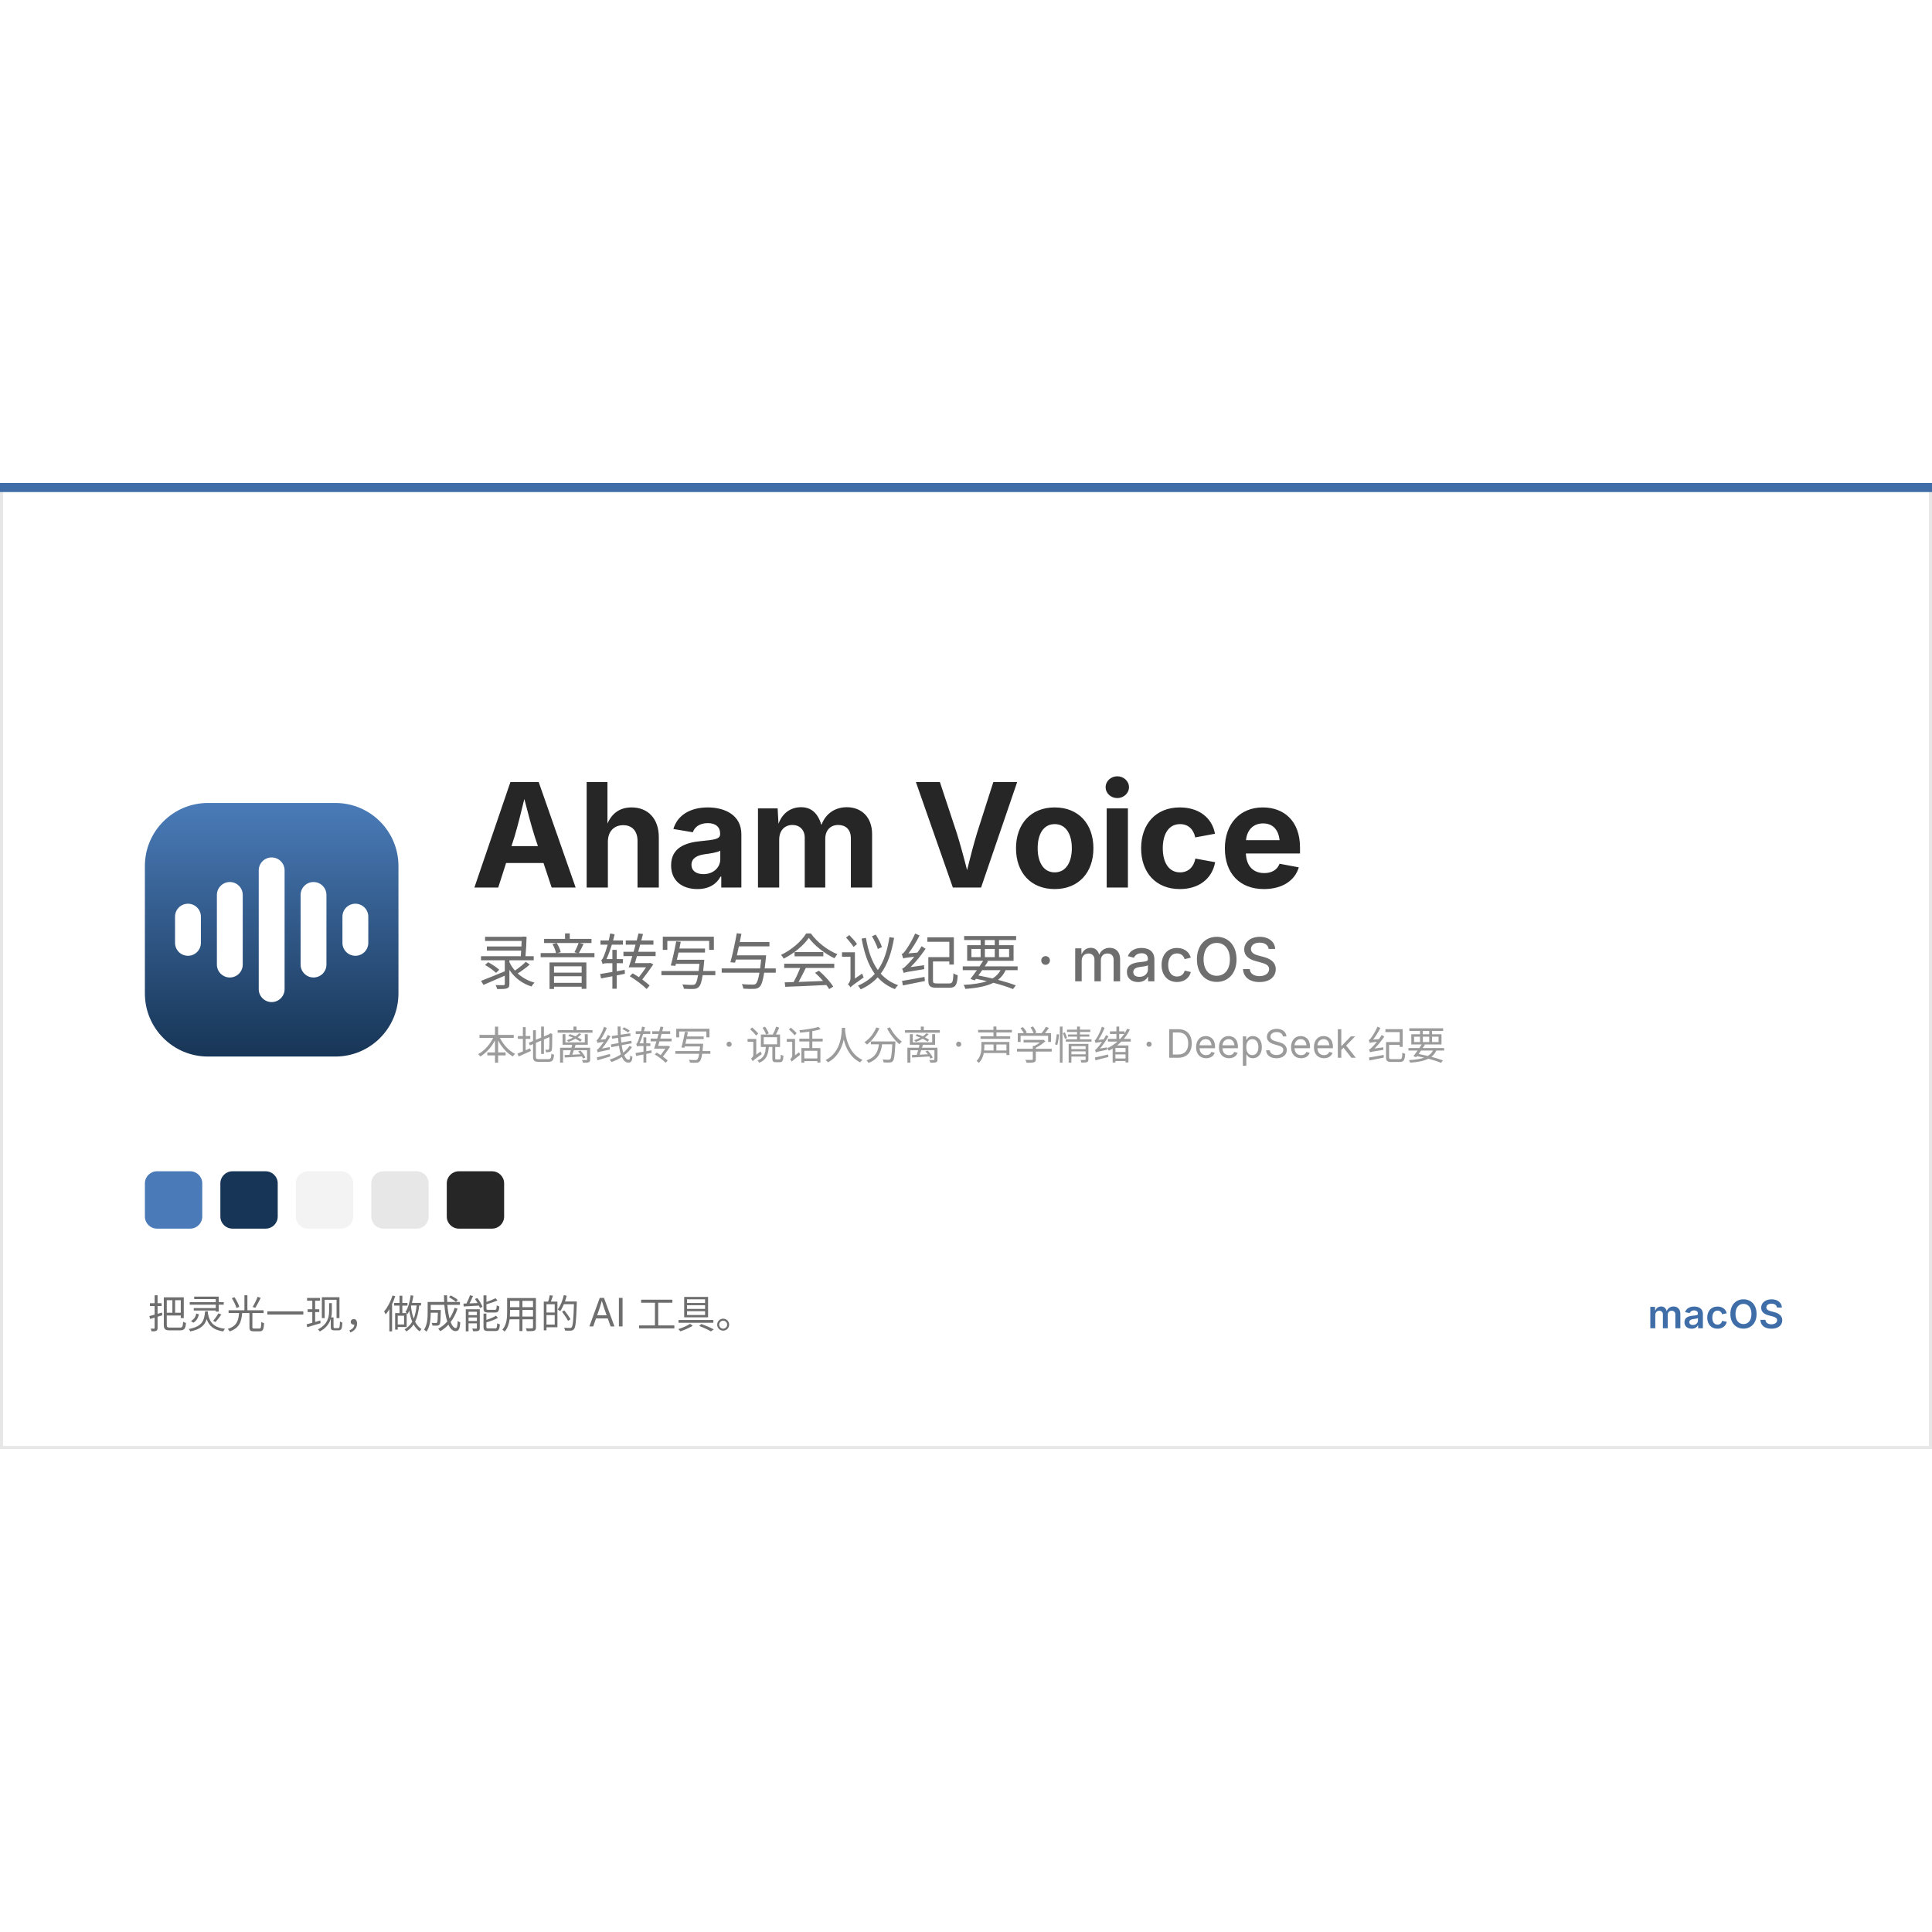
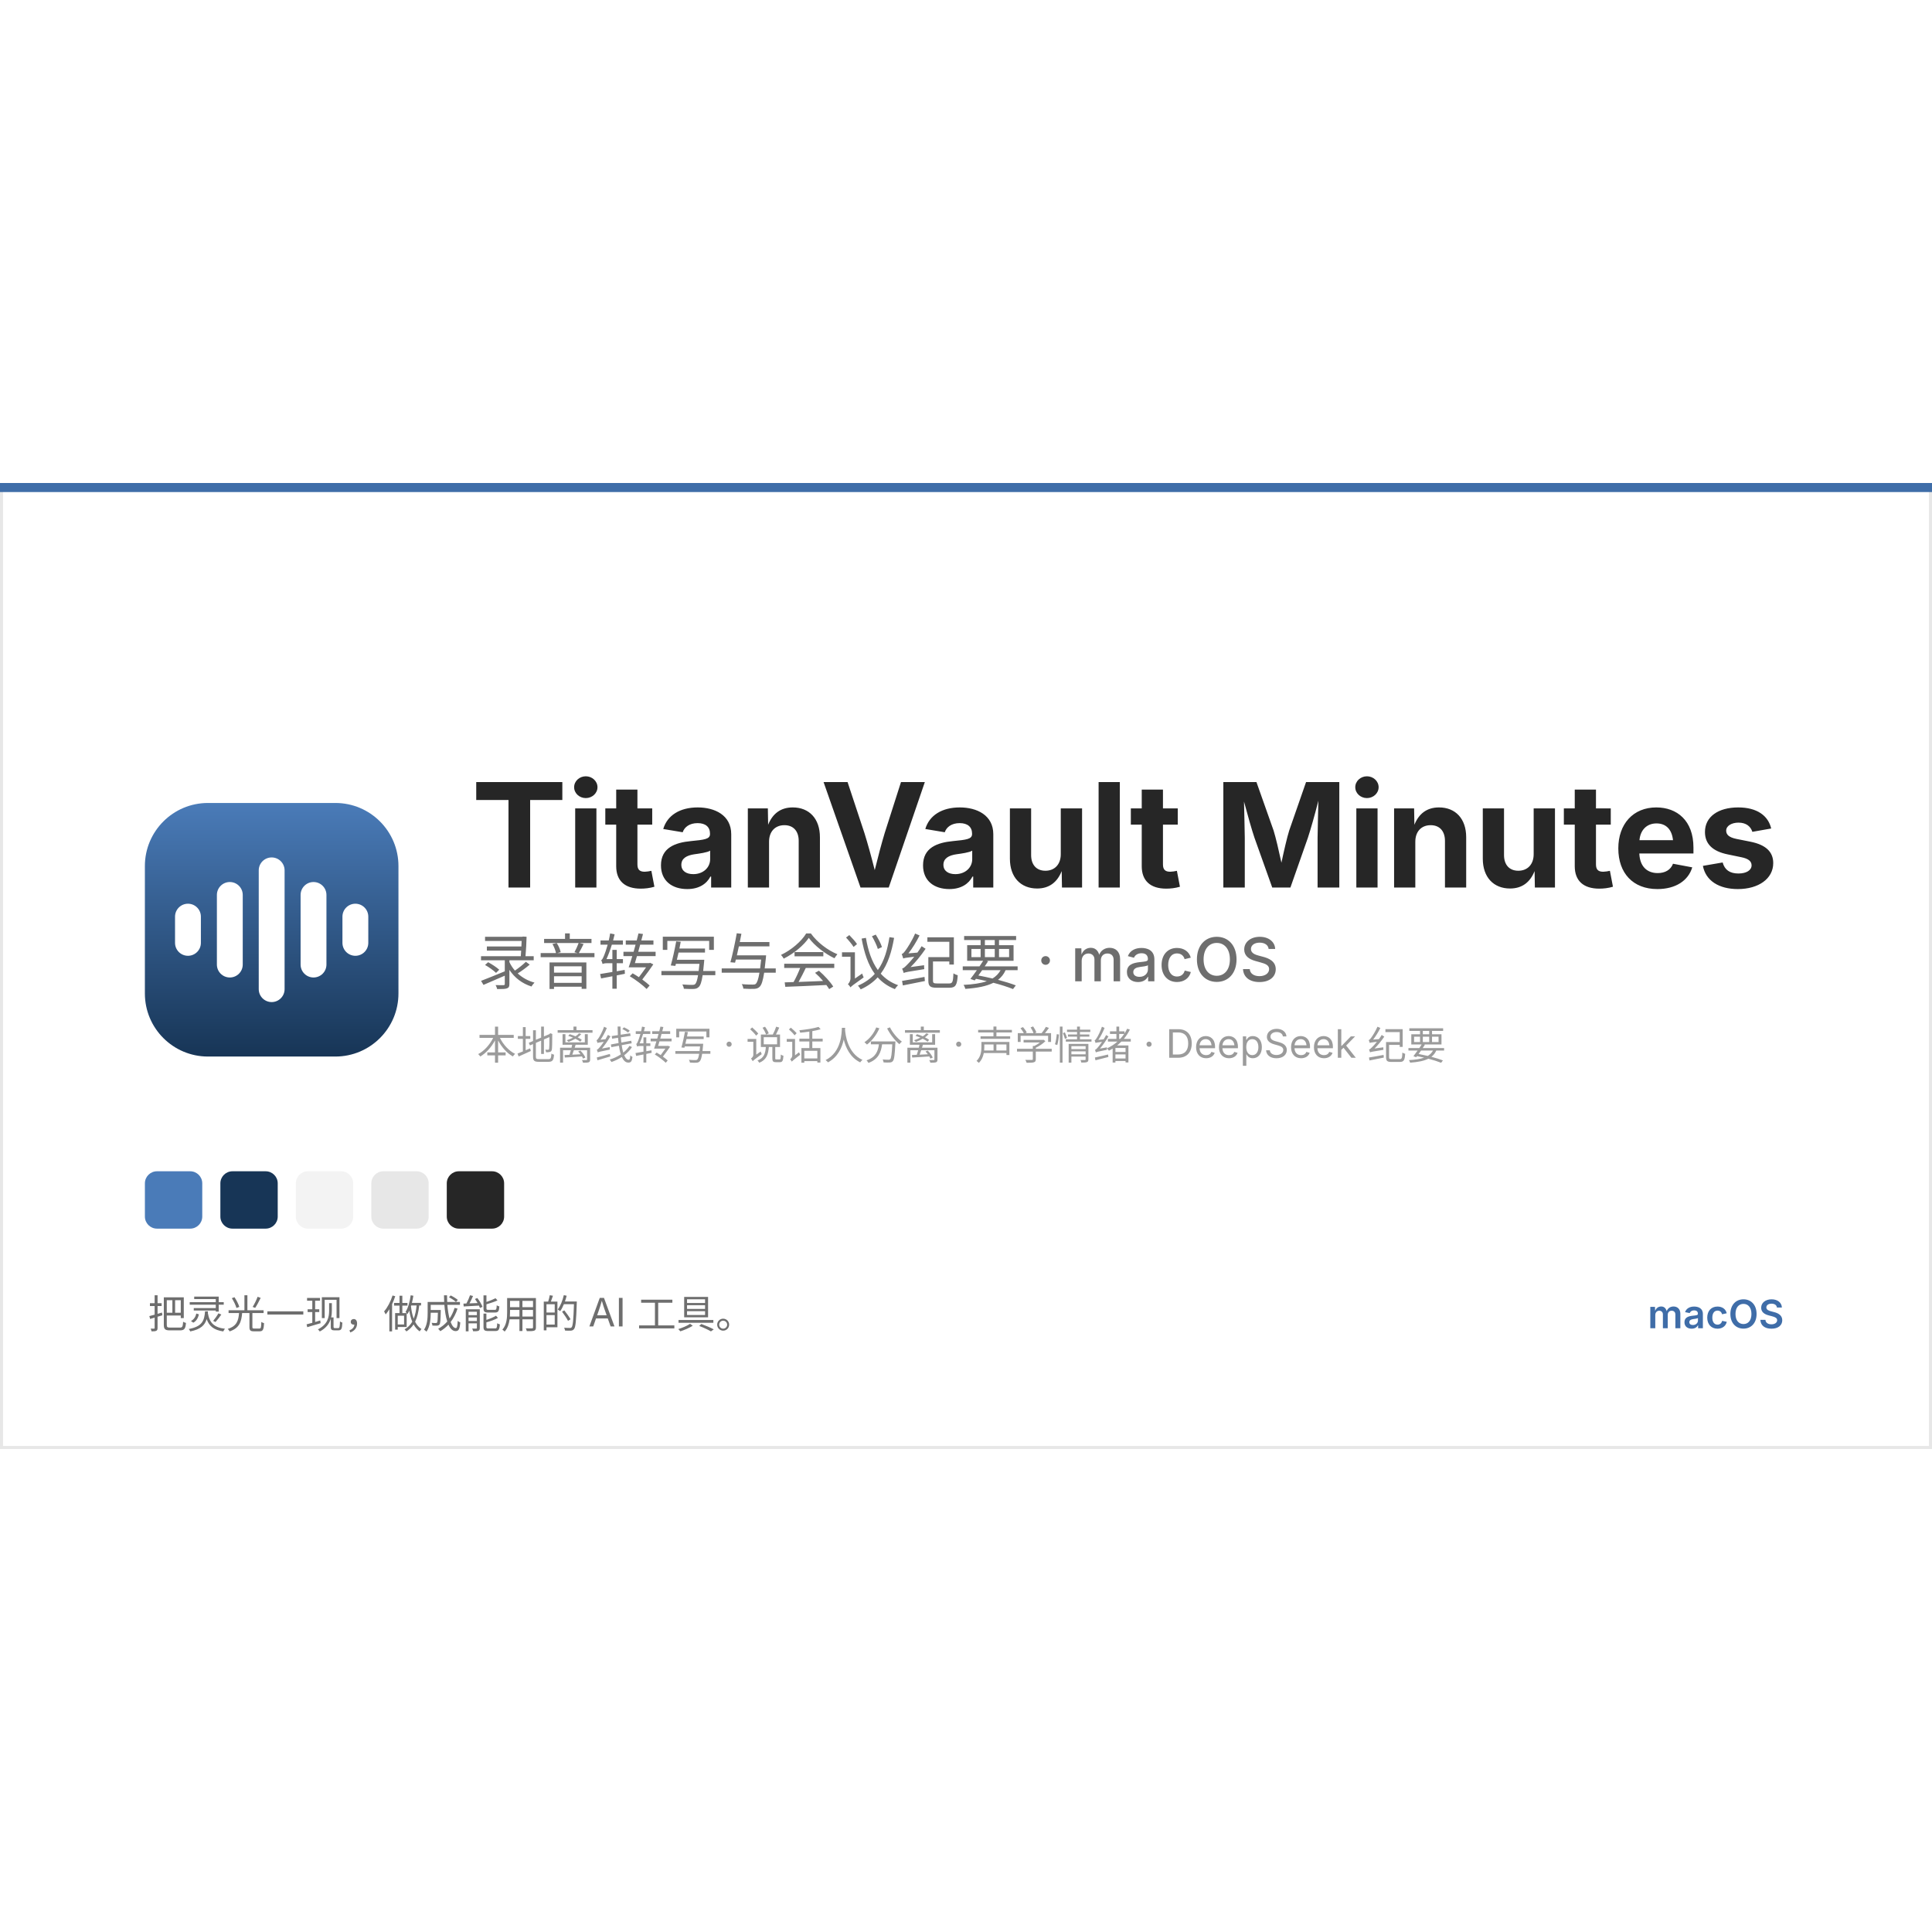
<svg xmlns="http://www.w3.org/2000/svg" width="1280" height="1280" viewBox="0 0 1280 1280" fill="none">
  <defs>
    <linearGradient id="voice-bg" x1="0" y1="0" x2="0" y2="1">
      <stop offset="0" stop-color="#4A7BB8" />
      <stop offset="1" stop-color="#173556" />
    </linearGradient>
  </defs>
  <rect width="1280" height="1280" fill="#FFFFFF" />
  <g transform="translate(0,320)">
    <rect x="1" y="1" width="1278" height="638" fill="#FFFFFF" stroke="#E7E7E7" stroke-width="2" />
    <rect x="0" y="0" width="1280" height="6" fill="#3F6DA8" />
    <g transform="translate(75.6,191.6) scale(0.20388)">
      <rect x="100" y="100" width="824" height="824" rx="205" fill="url(#voice-bg)" />
      <g fill="#ffffff">
        <rect x="198" y="427.4" width="84" height="169.2" rx="42" />
        <rect x="334" y="356.9" width="84" height="310.2" rx="42" />
        <rect x="470" y="277" width="84" height="470" rx="42" />
        <rect x="606" y="356.9" width="84" height="310.2" rx="42" />
        <rect x="742" y="427.4" width="84" height="169.2" rx="42" />
      </g>
    </g>
    <g font-family="'Inter','PingFang SC','Microsoft YaHei',system-ui,-apple-system,sans-serif">
-       <text x="312" y="268" font-size="96" font-weight="700" fill="#262626" letter-spacing="-1">Aham Voice</text>
+       <text x="312" y="268" font-size="96" font-weight="700" fill="#262626" letter-spacing="-1">TitanVault Minutes</text>
      <text x="316" y="332" font-size="40" font-weight="500" fill="#6E6E6E">录音转写与会议纪要 · macOS</text>
      <text x="316" y="382" font-size="26" font-weight="400" fill="#9B9B9B">本地离线转写 · 说话人分离 · 声学情绪 · DeepSeek 纪要</text>
    </g>
    <g transform="translate(96,456)">
      <rect width="38" height="38" rx="8" fill="#4A7BB8" />
      <rect x="50" width="38" height="38" rx="8" fill="#173556" />
      <rect x="100" width="38" height="38" rx="8" fill="#F3F3F3" />
      <rect x="150" width="38" height="38" rx="8" fill="#E7E7E7" />
      <rect x="200" width="38" height="38" rx="8" fill="#262626" />
    </g>
    <g font-family="'Inter','PingFang SC','Microsoft YaHei',system-ui,sans-serif">
      <text x="98" y="560" font-size="26" font-weight="400" fill="#6E6E6E">把灵光一现，做成能用的 AI 工具。</text>
      <text x="1182" y="560" font-size="26" font-weight="600" fill="#3F6DA8" text-anchor="end">macOS</text>
    </g>
  </g>
</svg>
